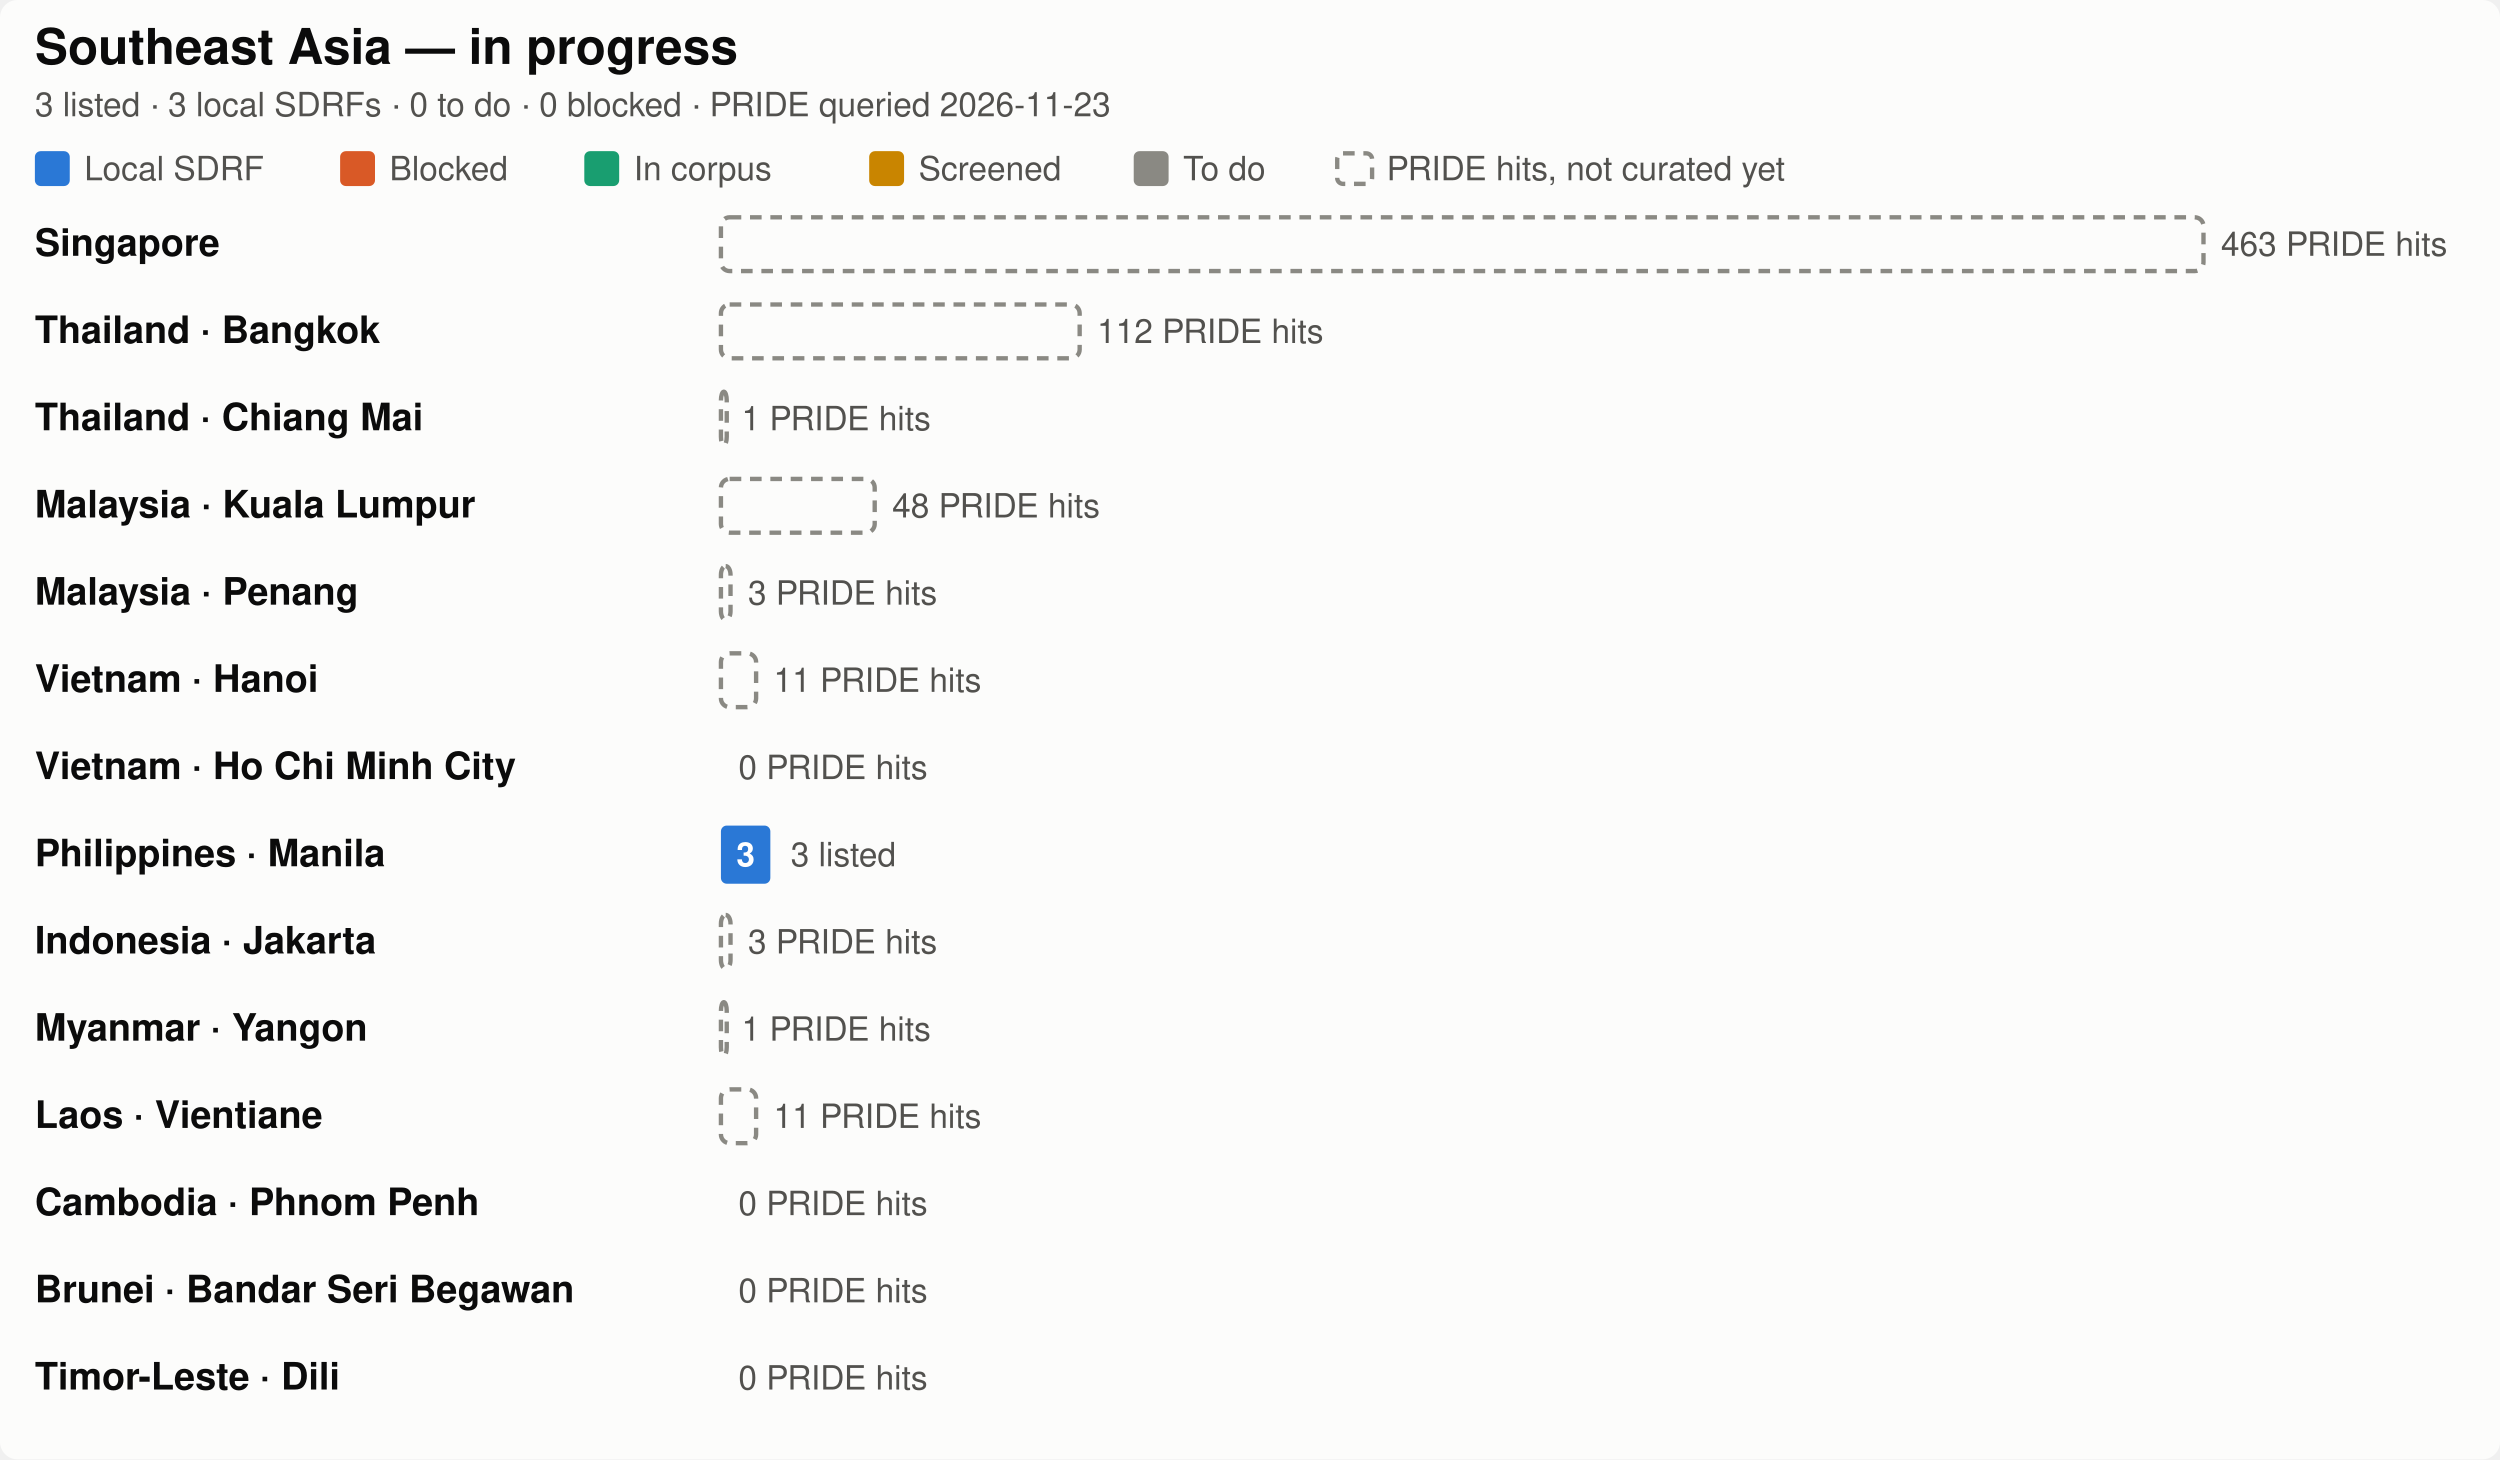
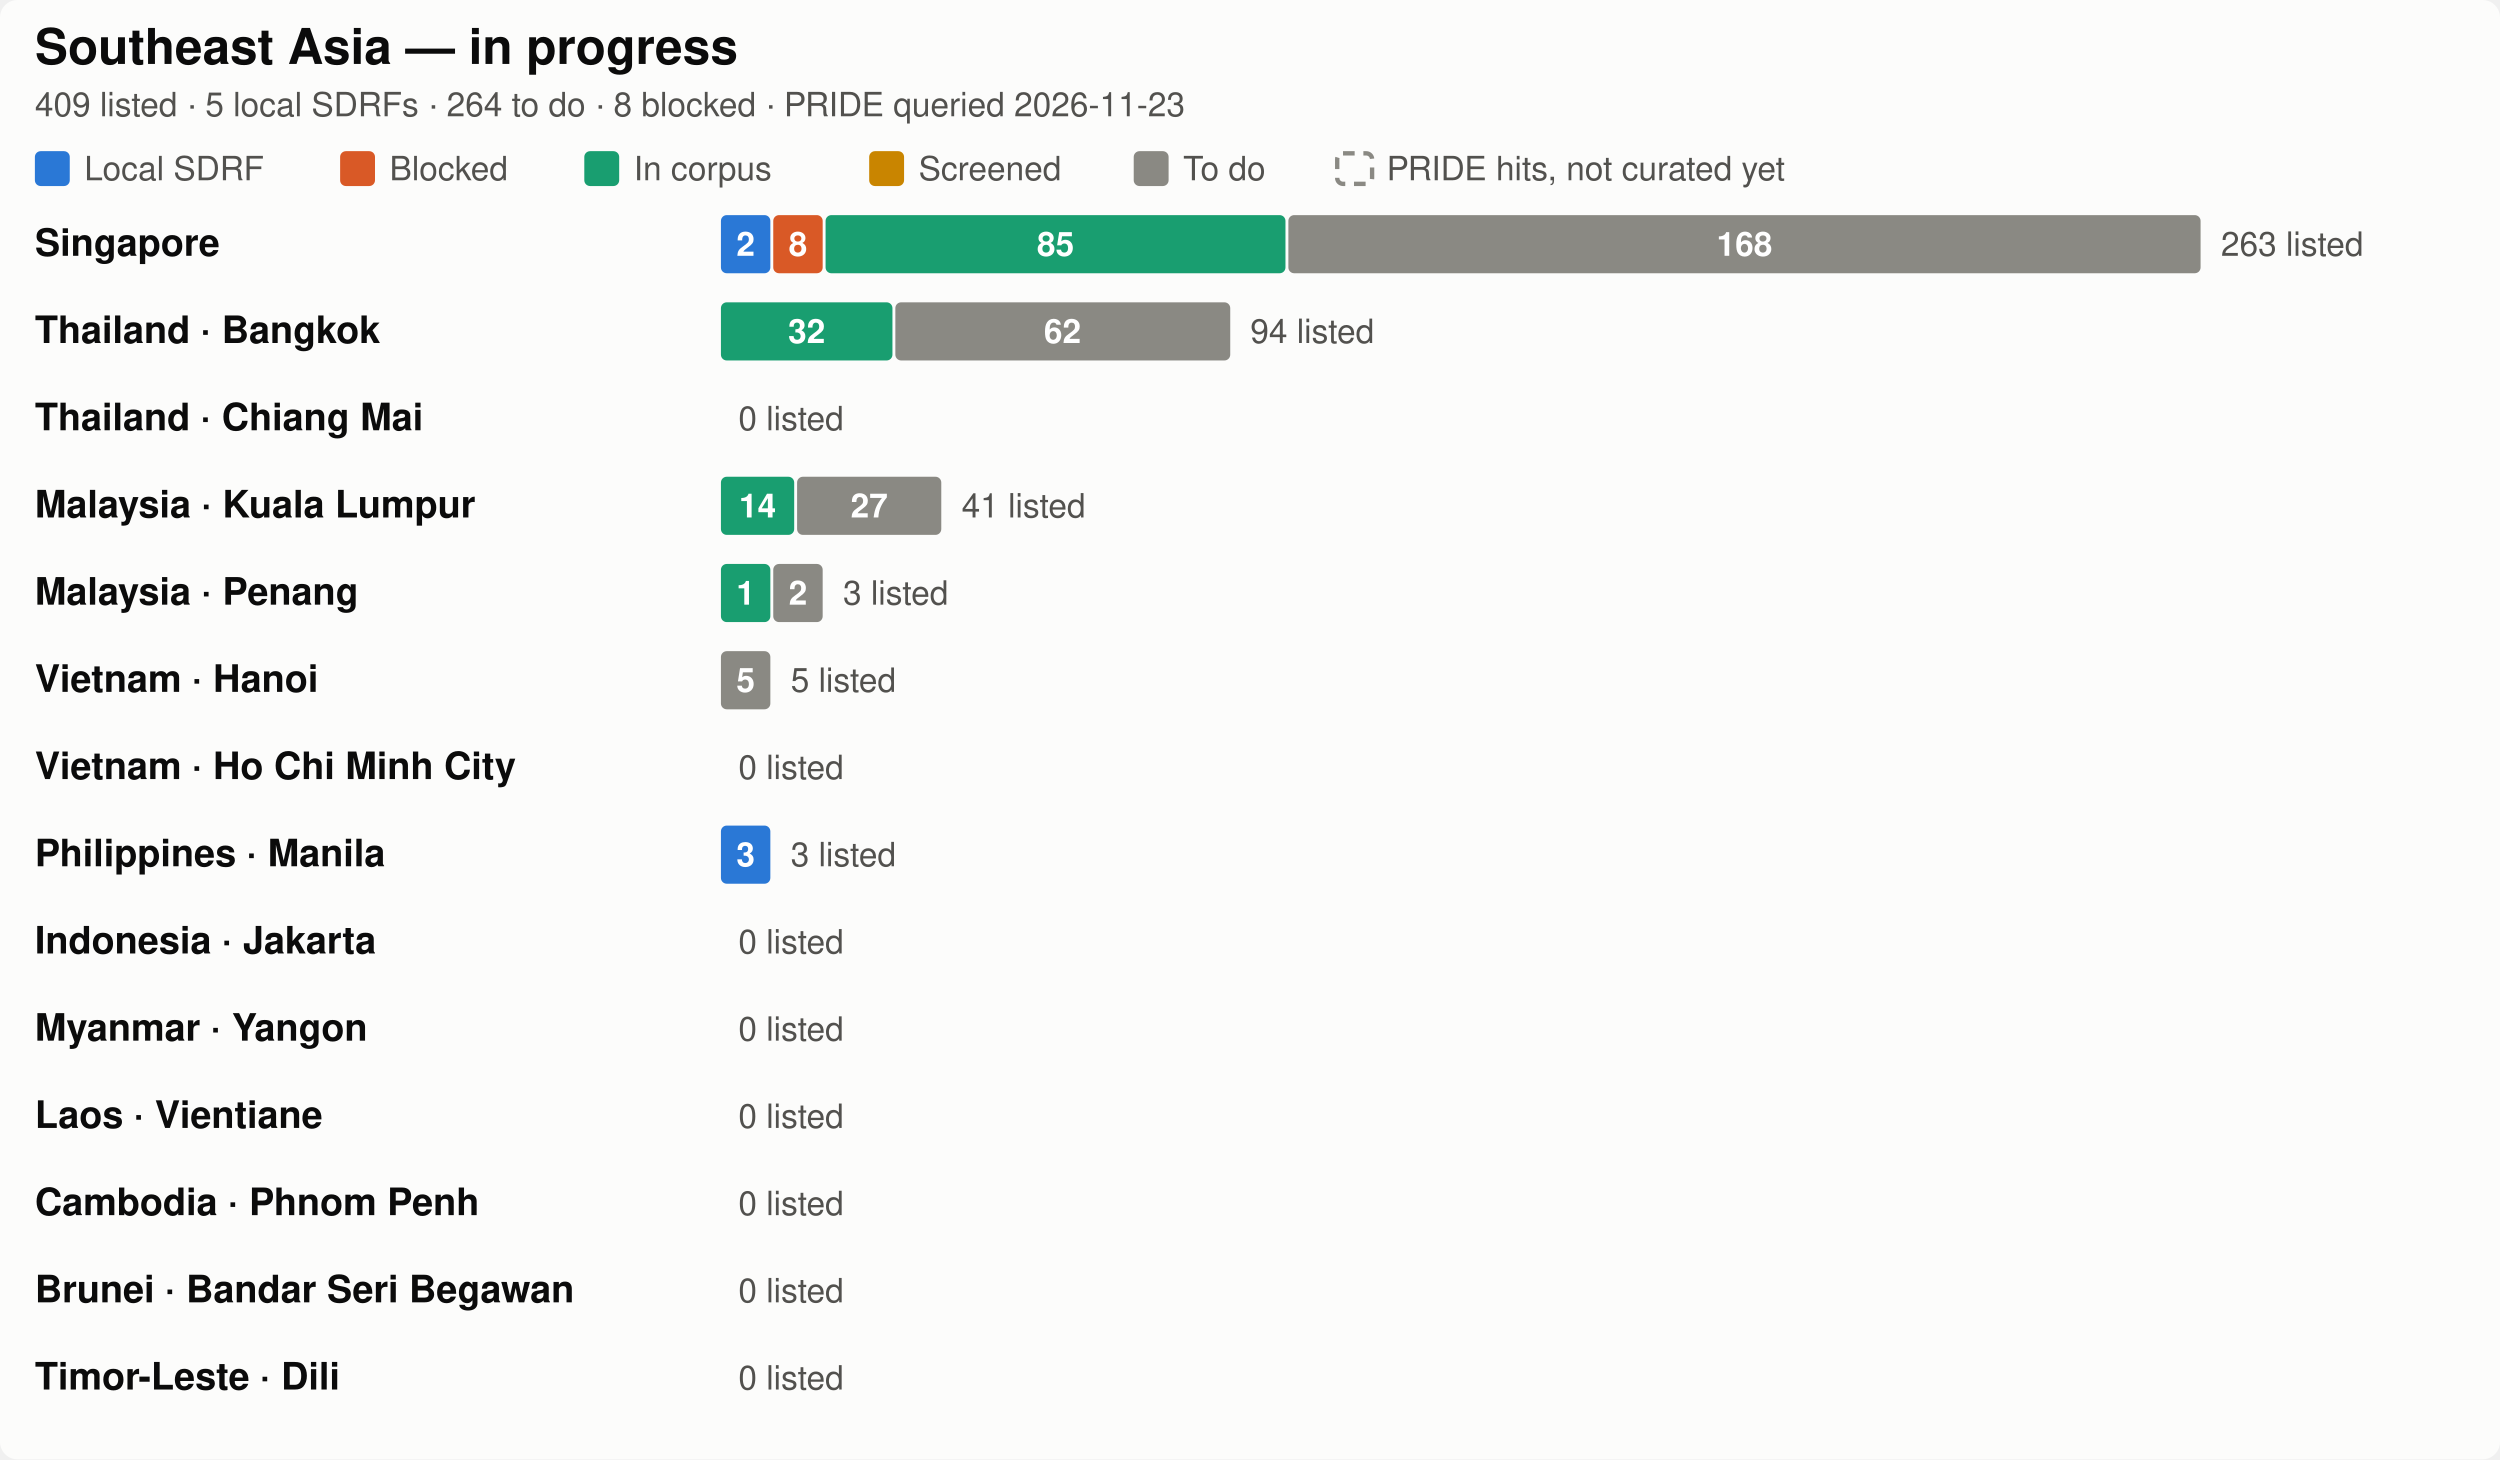
<svg xmlns="http://www.w3.org/2000/svg" width="860" height="502" viewBox="0 0 860 502" role="img" aria-label="Southeast Asia SDRF progress by city">
  <style>
  .bg { fill: #fcfcfb; }
  .title { fill: #0b0b0b; font-size: 17px; font-weight: 600; }
  .city { fill: #0b0b0b; font-size: 13px; font-weight: 600; }
  .sub, .legend, .total, .axis { fill: #52514e; font-size: 11.5px; }
  .seg { font-size: 11.5px; font-weight: 600; fill: #ffffff; font-variant-numeric: tabular-nums; }
  .uncurated { fill: none; stroke: #8a8983; stroke-width: 1.5; stroke-dasharray: 4 3; }
  .grid { stroke: #e8e7e2; stroke-width: 1; }
  text { font-family: -apple-system, "Segoe UI", Helvetica, Arial, sans-serif; }
  .c-annotated { fill: #2a78d6; }
  .c-blocked { fill: #d95926; }
  .c-in_corpus { fill: #199e70; }
  .c-screened { fill: #c98500; }
  .c-todo { fill: #8a8983; }

  @media (prefers-color-scheme: dark) {
    .bg { fill: #1a1a19; }
    .title, .city { fill: #ffffff; }
    .sub, .legend, .total, .axis { fill: #c3c2b7; }
    .uncurated { stroke: #8f8e86; }
    .grid { stroke: #3a3a37; }
    .c-annotated { fill: #3987e5; }
    .c-blocked { fill: #d95926; }
    .c-in_corpus { fill: #199e70; }
    .c-screened { fill: #c98500; }
    .c-todo { fill: #6b6a65; }
  }
</style>
  <rect class="bg" width="860" height="502" rx="6" />
  <text class="title" x="12" y="22">Southeast Asia — in progress</text>
-   <text class="sub" x="12" y="40">3 listed · 3 local SDRFs · 0 to do · 0 blocked · PRIDE queried 2026-11-23</text>
+   <text class="sub" x="12" y="40">409 listed · 5 local SDRFs · 264 to do · 8 blocked · PRIDE queried 2026-11-23</text>
  <rect class="c-annotated" fill="#2a78d6" x="12" y="52" width="12" height="12" rx="2" />
  <text class="legend" x="29" y="62">Local SDRF</text>
  <rect class="c-blocked" fill="#d95926" x="117" y="52" width="12" height="12" rx="2" />
  <text class="legend" x="134" y="62">Blocked</text>
  <rect class="c-in_corpus" fill="#199e70" x="201" y="52" width="12" height="12" rx="2" />
  <text class="legend" x="218" y="62">In corpus</text>
  <rect class="c-screened" fill="#c98500" x="299" y="52" width="12" height="12" rx="2" />
  <text class="legend" x="316" y="62">Screened</text>
  <rect class="c-todo" fill="#8a8983" x="390" y="52" width="12" height="12" rx="2" />
  <text class="legend" x="407" y="62">To do</text>
  <rect class="uncurated" fill="none" stroke="#8a8983" x="460" y="52.75" width="12" height="10.5" rx="2" />
  <text class="legend" x="477" y="62">PRIDE hits, not curated yet</text>
  <text class="city" x="12" y="88.0">Singapore</text>
-   <rect class="uncurated" fill="none" stroke="#8a8983" x="248" y="74.75" width="510.0" height="18.5" rx="3" />
-   <text class="total" x="764.0" y="88.0">463 PRIDE hits</text>
+   <rect class="c-annotated" fill="#2a78d6" x="248.0" y="74" width="17.0" height="20" rx="2" />
+   <text class="seg" x="256.5" y="88.0" text-anchor="middle">2</text>
+   <rect class="c-blocked" fill="#d95926" x="266.0" y="74" width="17.0" height="20" rx="2" />
+   <text class="seg" x="274.5" y="88.0" text-anchor="middle">8</text>
+   <rect class="c-in_corpus" fill="#199e70" x="284.0" y="74" width="158.2" height="20" rx="2" />
+   <text class="seg" x="363.1" y="88.0" text-anchor="middle">85</text>
+   <rect class="c-todo" fill="#8a8983" x="443.2" y="74" width="313.8" height="20" rx="2" />
+   <text class="seg" x="600.1" y="88.0" text-anchor="middle">168</text>
+   <text class="total" x="764.0" y="88.0">263 listed</text>
  <text class="city" x="12" y="118.0">Thailand · Bangkok</text>
-   <rect class="uncurated" fill="none" stroke="#8a8983" x="248" y="104.75" width="123.4" height="18.5" rx="3" />
-   <text class="total" x="377.4" y="118.0">112 PRIDE hits</text>
+   <rect class="c-in_corpus" fill="#199e70" x="248.0" y="104" width="59.0" height="20" rx="2" />
+   <text class="seg" x="277.5" y="118.0" text-anchor="middle">32</text>
+   <rect class="c-todo" fill="#8a8983" x="308.0" y="104" width="115.2" height="20" rx="2" />
+   <text class="seg" x="365.5" y="118.0" text-anchor="middle">62</text>
+   <text class="total" x="430.1" y="118.0">94 listed</text>
  <text class="city" x="12" y="148.0">Thailand · Chiang Mai</text>
-   <rect class="uncurated" fill="none" stroke="#8a8983" x="248" y="134.75" width="2.0" height="18.5" rx="3" />
-   <text class="total" x="255.1" y="148.0">1 PRIDE hits</text>
+   <text class="total" x="254.0" y="148.0">0 listed</text>
  <text class="city" x="12" y="178.0">Malaysia · Kuala Lumpur</text>
-   <rect class="uncurated" fill="none" stroke="#8a8983" x="248" y="164.75" width="52.9" height="18.5" rx="3" />
-   <text class="total" x="306.9" y="178.0">48 PRIDE hits</text>
+   <rect class="c-in_corpus" fill="#199e70" x="248.0" y="164" width="25.2" height="20" rx="2" />
+   <text class="seg" x="260.6" y="178.0" text-anchor="middle">14</text>
+   <rect class="c-todo" fill="#8a8983" x="274.2" y="164" width="49.6" height="20" rx="2" />
+   <text class="seg" x="299.0" y="178.0" text-anchor="middle">27</text>
+   <text class="total" x="330.8" y="178.0">41 listed</text>
  <text class="city" x="12" y="208.0">Malaysia · Penang</text>
-   <rect class="uncurated" fill="none" stroke="#8a8983" x="248" y="194.75" width="3.3" height="18.5" rx="3" />
-   <text class="total" x="257.3" y="208.0">3 PRIDE hits</text>
+   <rect class="c-in_corpus" fill="#199e70" x="248.0" y="194" width="17.0" height="20" rx="2" />
+   <text class="seg" x="256.5" y="208.0" text-anchor="middle">1</text>
+   <rect class="c-todo" fill="#8a8983" x="266.0" y="194" width="17.0" height="20" rx="2" />
+   <text class="seg" x="274.5" y="208.0" text-anchor="middle">2</text>
+   <text class="total" x="290.0" y="208.0">3 listed</text>
  <text class="city" x="12" y="238.0">Vietnam · Hanoi</text>
-   <rect class="uncurated" fill="none" stroke="#8a8983" x="248" y="224.75" width="12.1" height="18.5" rx="3" />
-   <text class="total" x="266.1" y="238.0">11 PRIDE hits</text>
+   <rect class="c-todo" fill="#8a8983" x="248.0" y="224" width="17.0" height="20" rx="2" />
+   <text class="seg" x="256.5" y="238.0" text-anchor="middle">5</text>
+   <text class="total" x="272.0" y="238.0">5 listed</text>
  <text class="city" x="12" y="268.0">Vietnam · Ho Chi Minh City</text>
-   <text class="total" x="254.0" y="268.0">0 PRIDE hits</text>
+   <text class="total" x="254.0" y="268.0">0 listed</text>
  <text class="city" x="12" y="298.0">Philippines · Manila</text>
  <rect class="c-annotated" fill="#2a78d6" x="248.0" y="284" width="17.0" height="20" rx="2" />
  <text class="seg" x="256.5" y="298.0" text-anchor="middle">3</text>
  <text class="total" x="272.0" y="298.0">3 listed</text>
  <text class="city" x="12" y="328.0">Indonesia · Jakarta</text>
-   <rect class="uncurated" fill="none" stroke="#8a8983" x="248" y="314.75" width="3.3" height="18.5" rx="3" />
-   <text class="total" x="257.3" y="328.0">3 PRIDE hits</text>
+   <text class="total" x="254.0" y="328.0">0 listed</text>
  <text class="city" x="12" y="358.0">Myanmar · Yangon</text>
-   <rect class="uncurated" fill="none" stroke="#8a8983" x="248" y="344.75" width="2.0" height="18.5" rx="3" />
-   <text class="total" x="255.1" y="358.0">1 PRIDE hits</text>
+   <text class="total" x="254.0" y="358.0">0 listed</text>
  <text class="city" x="12" y="388.0">Laos · Vientiane</text>
-   <rect class="uncurated" fill="none" stroke="#8a8983" x="248" y="374.75" width="12.1" height="18.5" rx="3" />
-   <text class="total" x="266.1" y="388.0">11 PRIDE hits</text>
+   <text class="total" x="254.0" y="388.0">0 listed</text>
  <text class="city" x="12" y="418.0">Cambodia · Phnom Penh</text>
-   <text class="total" x="254.0" y="418.0">0 PRIDE hits</text>
+   <text class="total" x="254.0" y="418.0">0 listed</text>
  <text class="city" x="12" y="448.0">Brunei · Bandar Seri Begawan</text>
-   <text class="total" x="254.0" y="448.0">0 PRIDE hits</text>
+   <text class="total" x="254.0" y="448.0">0 listed</text>
  <text class="city" x="12" y="478.0">Timor-Leste · Dili</text>
-   <text class="total" x="254.0" y="478.0">0 PRIDE hits</text>
+   <text class="total" x="254.0" y="478.0">0 listed</text>
</svg>
